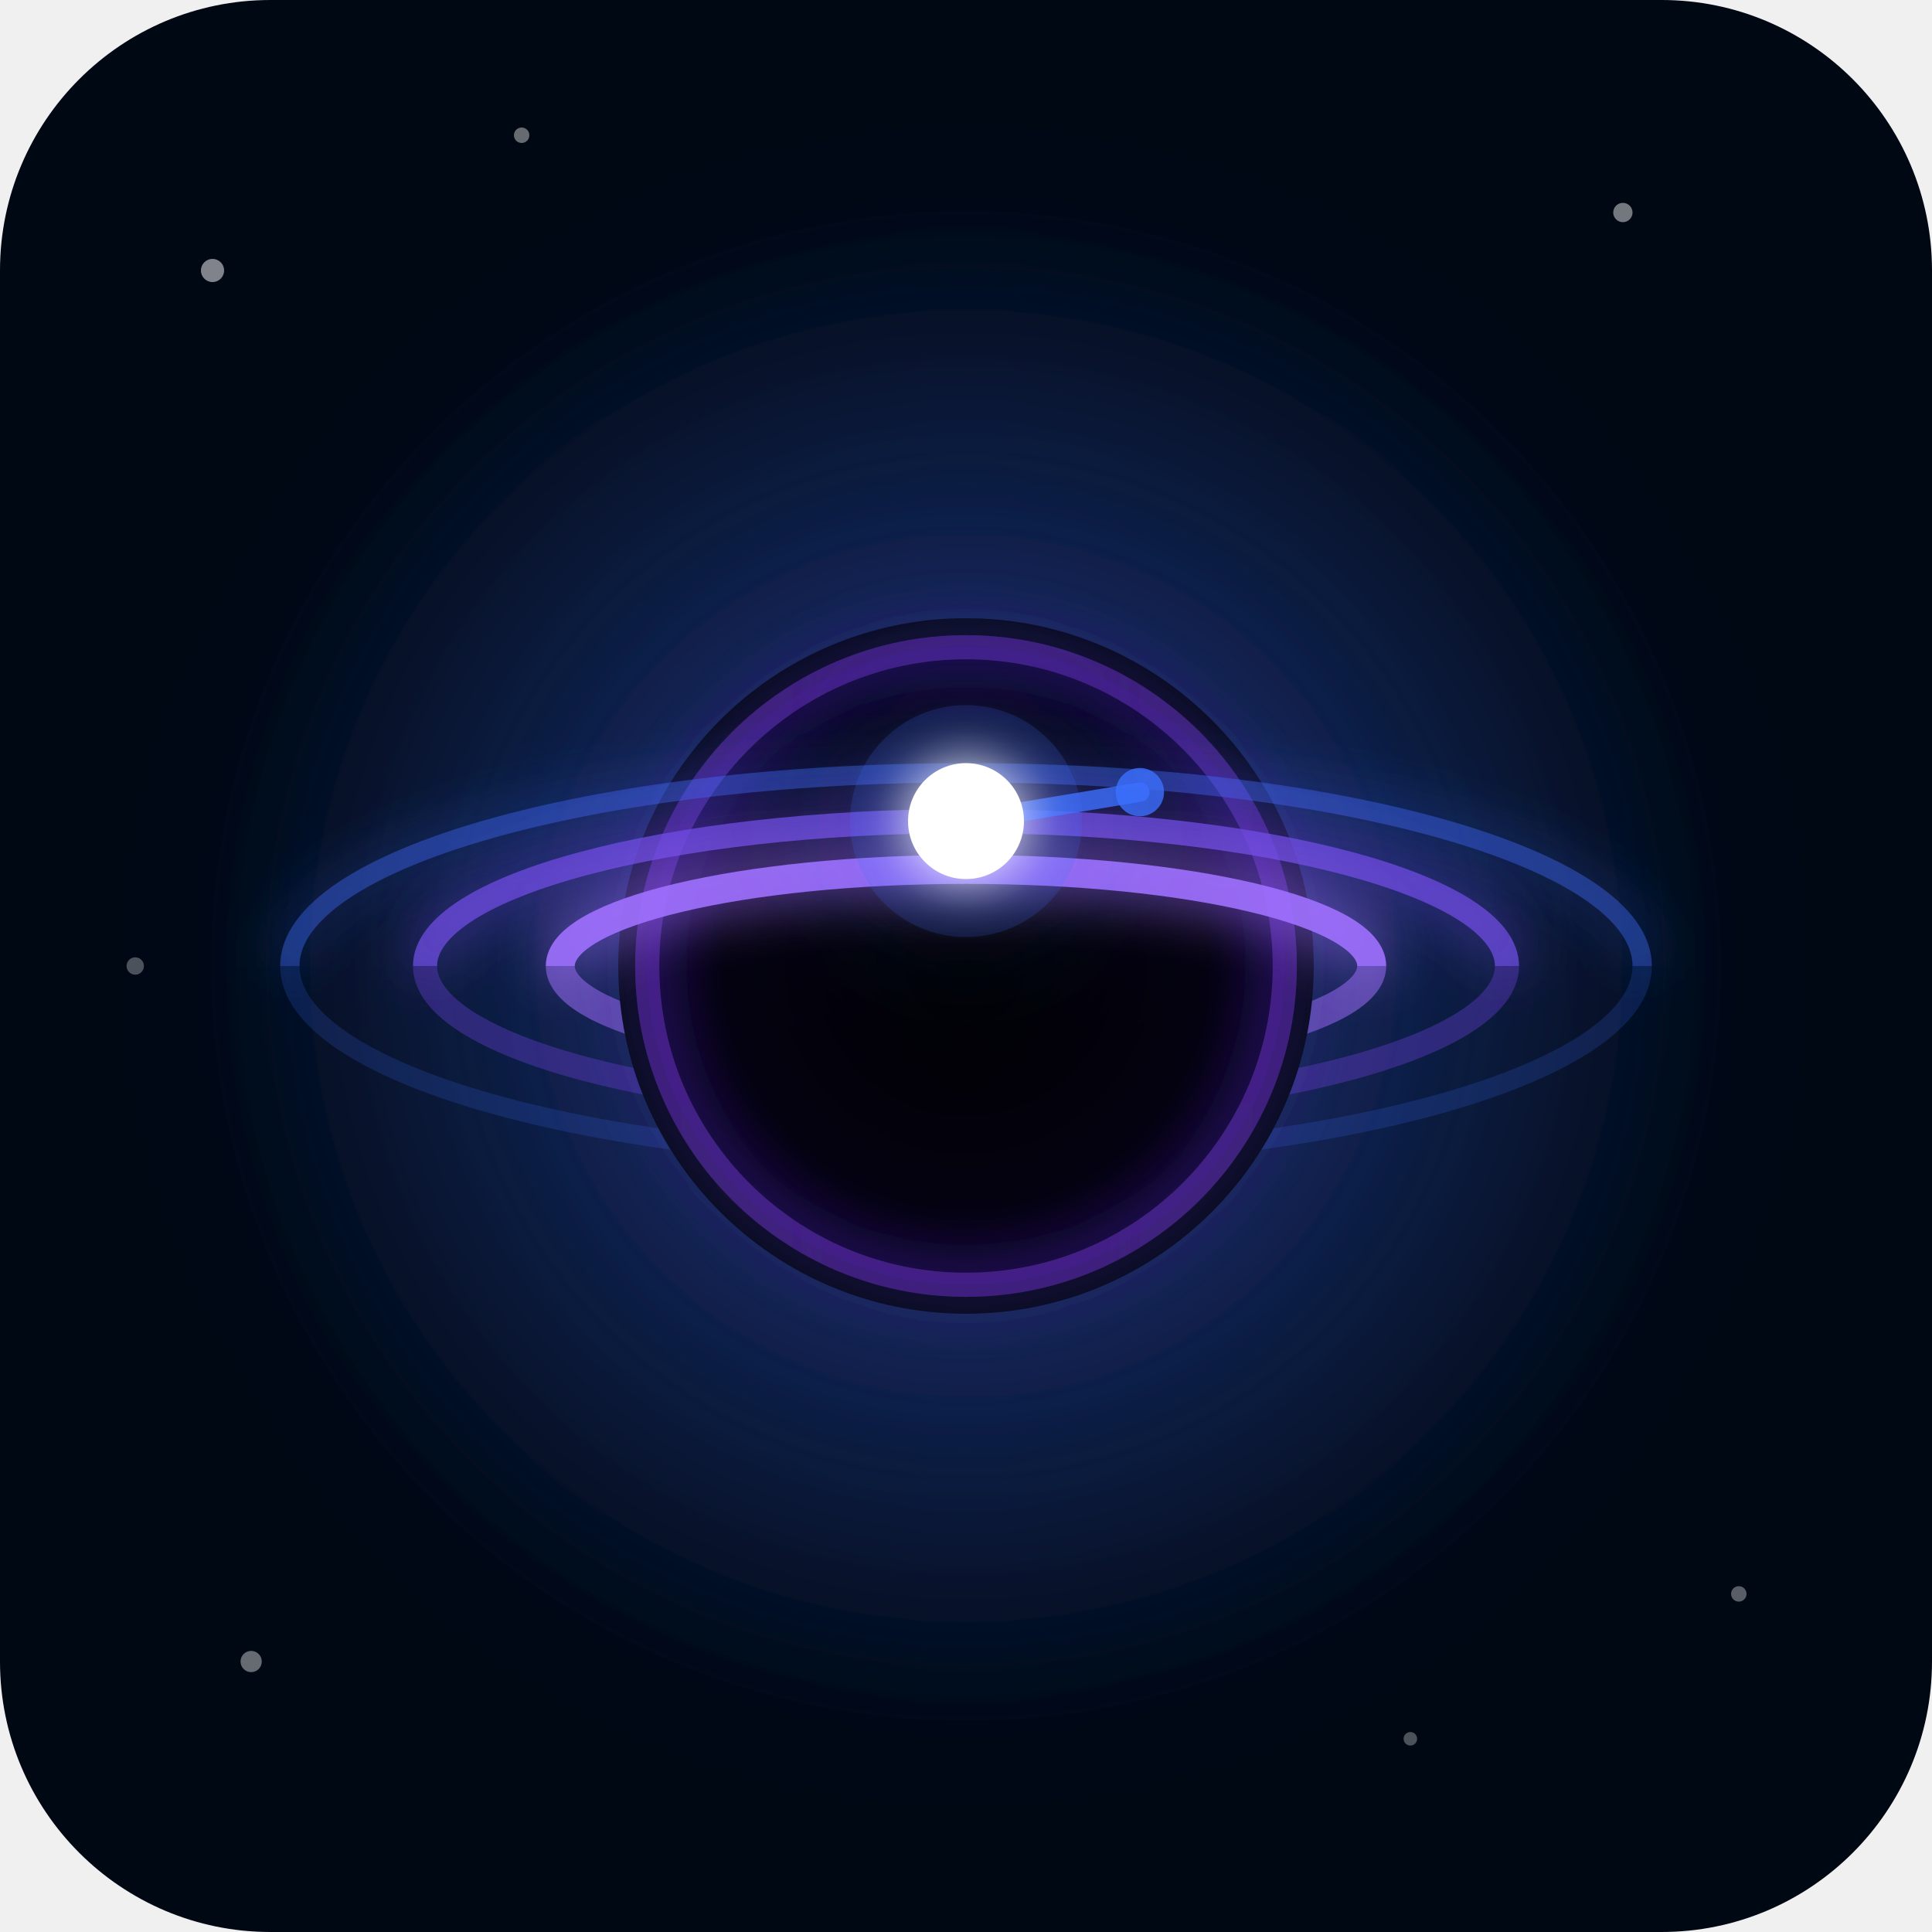
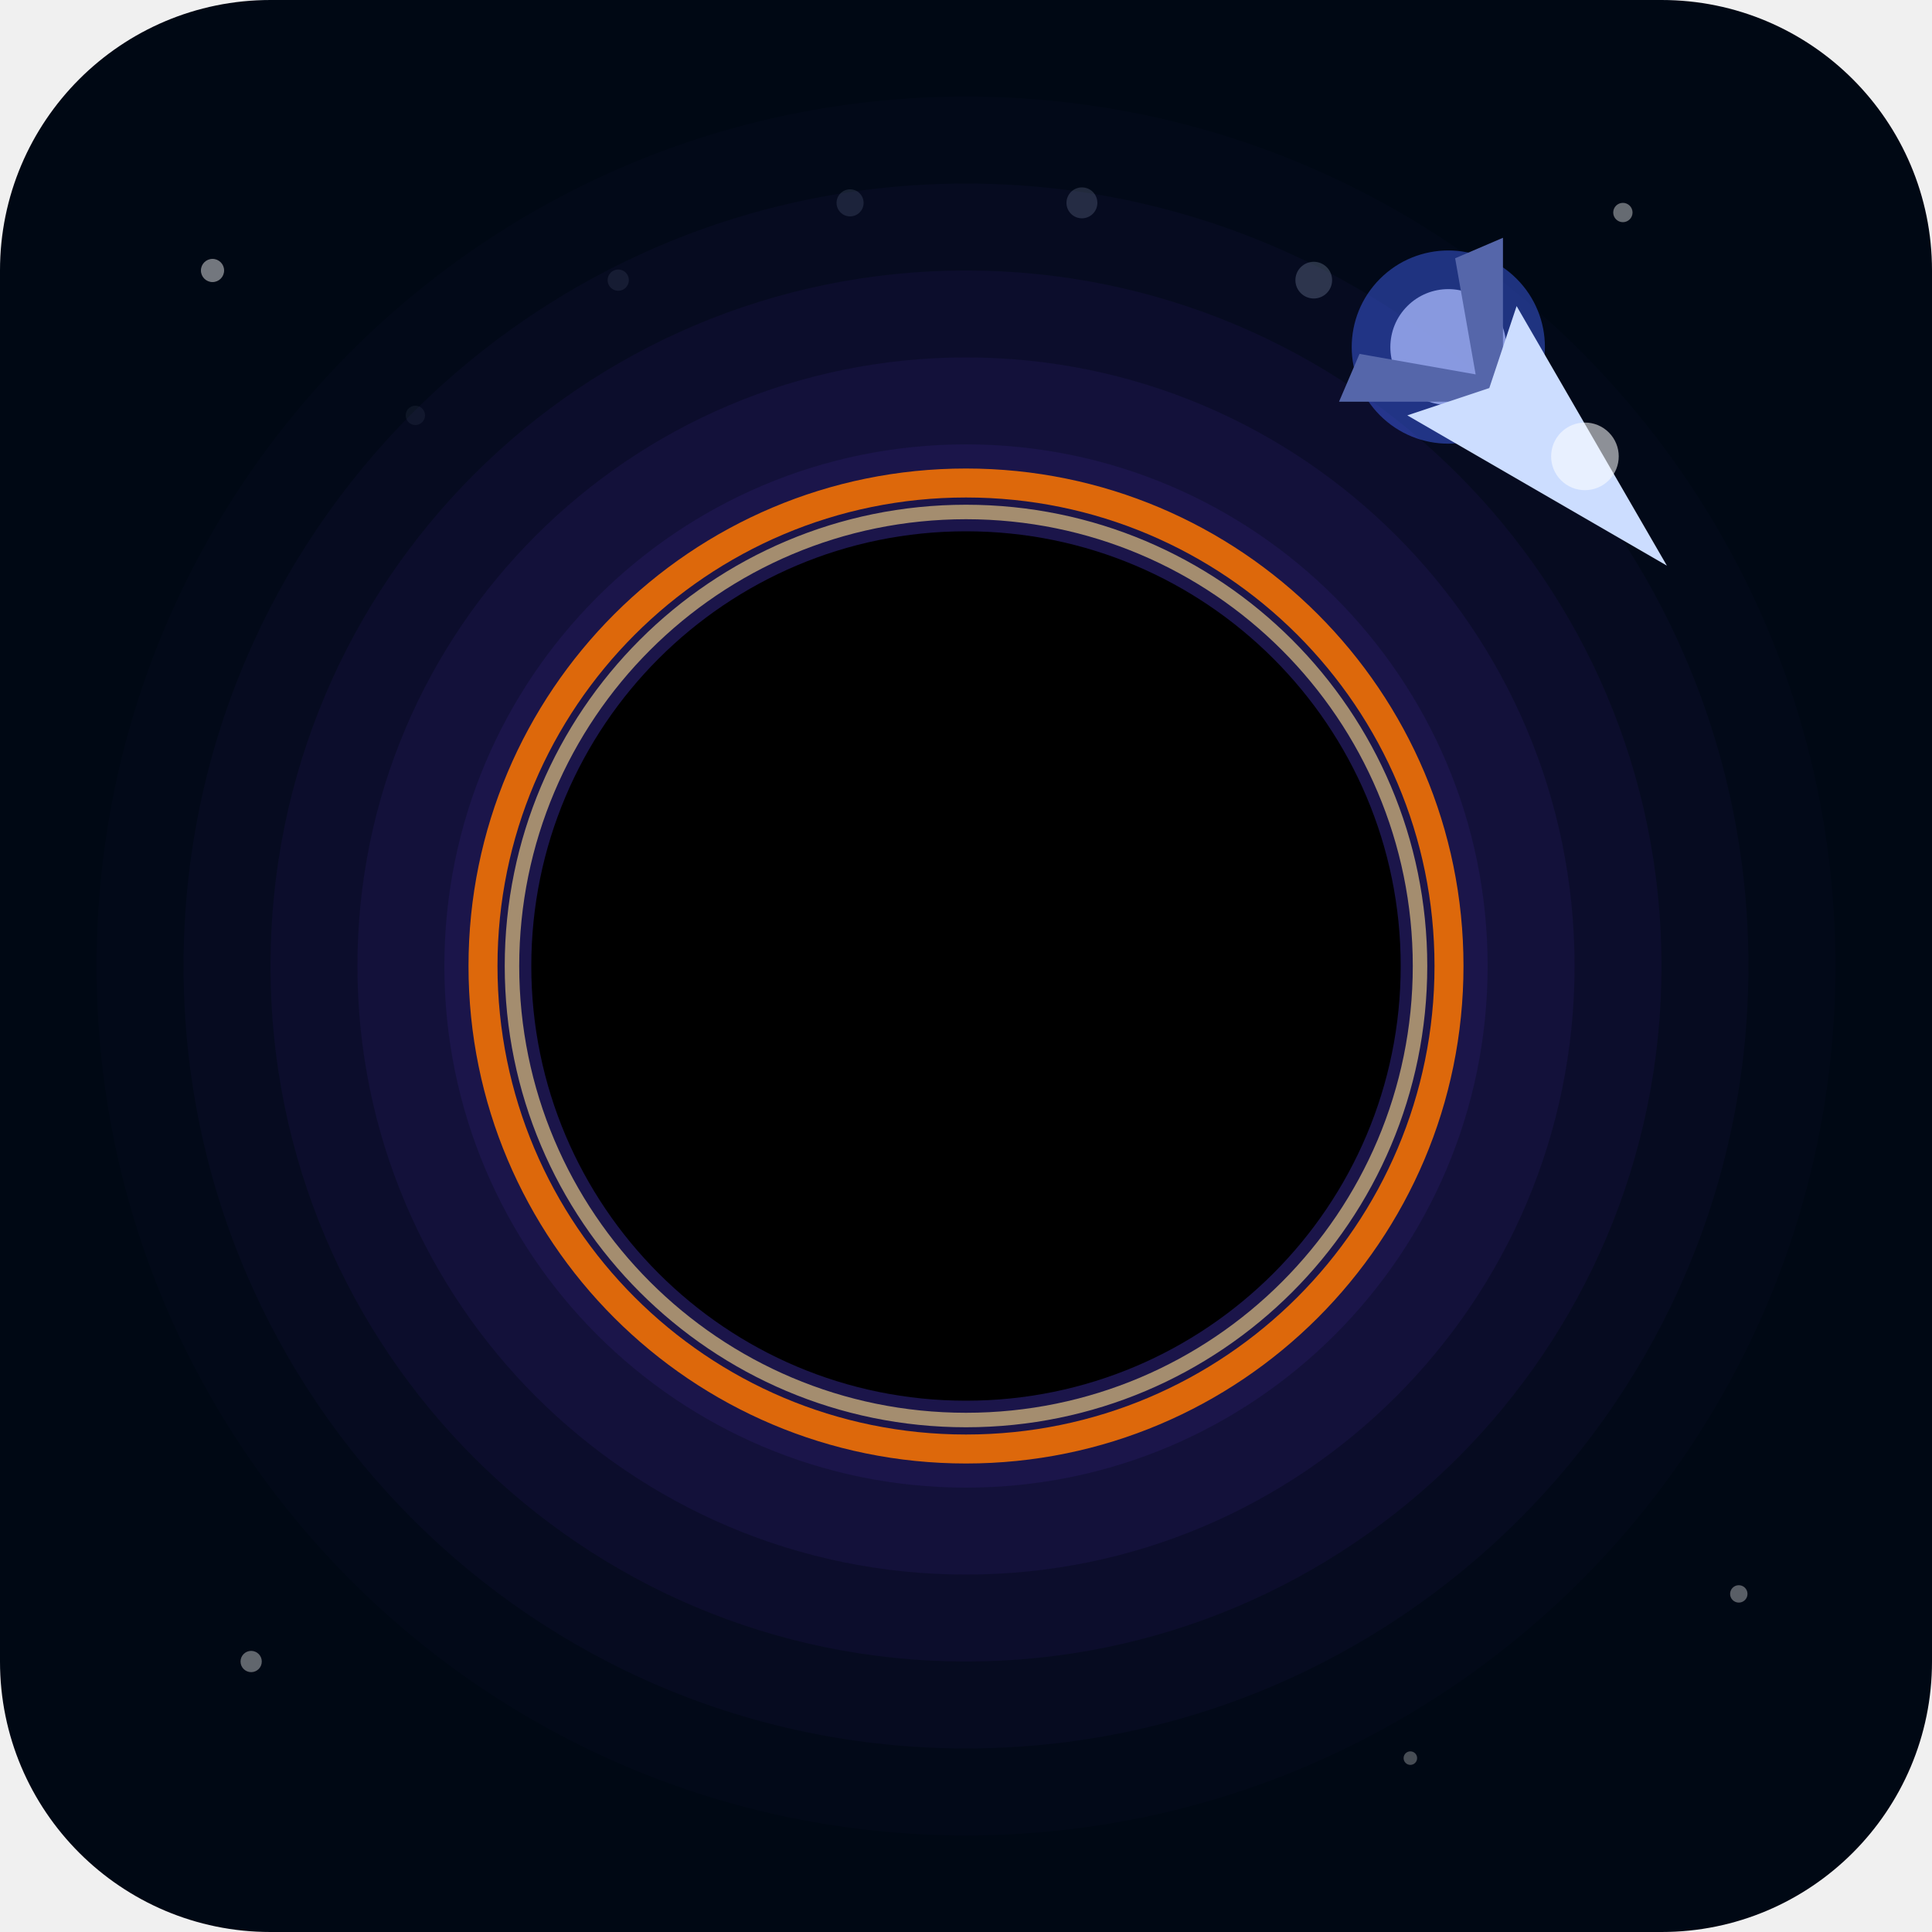
<svg xmlns="http://www.w3.org/2000/svg" viewBox="0 0 200 200" width="200" height="200">
-   <defs>
-     <filter id="glow" x="-60%" y="-60%" width="220%" height="220%">
-       <feGaussianBlur in="SourceGraphic" stdDeviation="3" result="blur" />
-       <feMerge>
-         <feMergeNode in="blur" />
-         <feMergeNode in="SourceGraphic" />
-       </feMerge>
-     </filter>
-     <filter id="softGlow" x="-100%" y="-100%" width="300%" height="300%">
-       <feGaussianBlur in="SourceGraphic" stdDeviation="8" result="blur" />
-       <feMerge>
-         <feMergeNode in="blur" />
-         <feMergeNode in="SourceGraphic" />
-       </feMerge>
-     </filter>
-     <radialGradient id="halo" cx="50%" cy="50%" r="50%">
-       <stop offset="0%" stop-color="#3D6FFF" stop-opacity="0.28" />
-       <stop offset="100%" stop-color="#3D6FFF" stop-opacity="0" />
-     </radialGradient>
-     <radialGradient id="bhCore" cx="50%" cy="50%" r="50%">
-       <stop offset="0%" stop-color="#000000" />
-       <stop offset="75%" stop-color="#040210" />
-       <stop offset="100%" stop-color="#0A0530" />
-     </radialGradient>
-   </defs>
  <rect width="200" height="200" fill="#000814" rx="28" />
-   <circle cx="22" cy="28" r="1.2" fill="#FFFFFF" opacity="0.50" />
-   <circle cx="54" cy="14" r="0.8" fill="#FFFFFF" opacity="0.40" />
-   <circle cx="168" cy="22" r="1" fill="#FFFFFF" opacity="0.45" />
-   <circle cx="180" cy="165" r="0.8" fill="#FFFFFF" opacity="0.35" />
-   <circle cx="26" cy="172" r="1.1" fill="#FFFFFF" opacity="0.40" />
-   <circle cx="146" cy="180" r="0.7" fill="#FFFFFF" opacity="0.30" />
-   <circle cx="14" cy="100" r="0.9" fill="#FFFFFF" opacity="0.30" />
-   <circle cx="100" cy="100" r="80" fill="url(#halo)" filter="url(#softGlow)" />
-   <path d="M 30,100 A 70,20 0 0 0 170,100" fill="none" stroke="#3D6FFF" stroke-width="2" stroke-opacity="0.18" />
-   <path d="M 44,100 A 56,15 0 0 0 156,100" fill="none" stroke="#6A40D8" stroke-width="2.5" stroke-opacity="0.38" />
-   <path d="M 58,100 A 42,10 0 0 0 142,100" fill="none" stroke="#A070FF" stroke-width="3" stroke-opacity="0.52" />
-   <circle cx="100" cy="100" r="36" fill="#000814" />
-   <circle cx="100" cy="100" r="33" fill="url(#bhCore)" />
-   <circle cx="100" cy="100" r="33" fill="none" stroke="#6030B0" stroke-width="2.5" stroke-opacity="0.60" filter="url(#glow)" />
-   <path d="M 30,100 A 70,20 0 0 1 170,100" fill="none" stroke="#3D6FFF" stroke-width="2" stroke-opacity="0.40" filter="url(#glow)" />
-   <path d="M 44,100 A 56,15 0 0 1 156,100" fill="none" stroke="#7050E8" stroke-width="2.5" stroke-opacity="0.72" filter="url(#glow)" />
-   <path d="M 58,100 A 42,10 0 0 1 142,100" fill="none" stroke="#A070FF" stroke-width="3" stroke-opacity="0.90" filter="url(#glow)" />
-   <line x1="100" y1="85" x2="118" y2="82" stroke="#3D6FFF" stroke-width="2" stroke-linecap="round" stroke-opacity="0.80" />
-   <circle cx="118" cy="82" r="2.5" fill="#3D6FFF" opacity="0.80" />
-   <circle cx="100" cy="85" r="12" fill="#3D6FFF" fill-opacity="0.18" filter="url(#softGlow)" />
-   <circle cx="100" cy="85" r="6" fill="#FFFFFF" filter="url(#glow)" />
+   <circle cx="22" cy="28" r="1.2" fill="#FFFFFF" opacity="0.45" />
+   <circle cx="168" cy="22" r="1" fill="#FFFFFF" opacity="0.40" />
+   <circle cx="180" cy="165" r="0.9" fill="#FFFFFF" opacity="0.35" />
+   <circle cx="26" cy="172" r="1.1" fill="#FFFFFF" opacity="0.38" />
+   <circle cx="146" cy="182" r="0.7" fill="#FFFFFF" opacity="0.28" />
+   <circle cx="100" cy="100" r="90" fill="#5533BB" fill-opacity="0.025" />
+   <circle cx="100" cy="100" r="81" fill="#5533BB" fill-opacity="0.05" />
+   <circle cx="100" cy="100" r="72" fill="#5533BB" fill-opacity="0.075" />
+   <circle cx="100" cy="100" r="63" fill="#5533BB" fill-opacity="0.1" />
+   <circle cx="100" cy="100" r="54" fill="#5533BB" fill-opacity="0.125" />
+   <circle cx="100" cy="100" r="50" fill="none" stroke="#FF7700" stroke-opacity="0.85" stroke-width="3" />
+   <circle cx="100" cy="100" r="47" fill="none" stroke="#FFDD88" stroke-opacity="0.60" stroke-width="1.5" />
+   <circle cx="100" cy="100" r="45" fill="#000000" />
+   <circle cx="43" cy="43" r="1.0" fill="#AABBDD" fill-opacity="0.07" />
+   <circle cx="64" cy="29" r="1.1" fill="#AABBDD" fill-opacity="0.10" />
+   <circle cx="88" cy="21" r="1.4" fill="#AABBDD" fill-opacity="0.14" />
+   <circle cx="112" cy="21" r="1.6" fill="#AABBDD" fill-opacity="0.19" />
+   <circle cx="136" cy="29" r="1.9" fill="#AABBDD" fill-opacity="0.24" />
+   <g transform="translate(157,43) rotate(45)">
+     <circle cx="-10" cy="0" r="10" fill="#4466FF" fill-opacity="0.45" />
+     <circle cx="-10" cy="0" r="6" fill="#AABBFF" fill-opacity="0.75" />
+     <path d="M-2,0 L-14,-12 L-16,-7 L-6,0 L-16,7 L-14,12 Z" fill="#5566AA" />
+     <path d="M22,0 L-8,-8 L-4,0 L-8,8 Z" fill="#CCDDFF" />
+     <circle cx="8" cy="-2" r="3.5" fill="#FFFFFF" fill-opacity="0.55" />
+   </g>
</svg>
